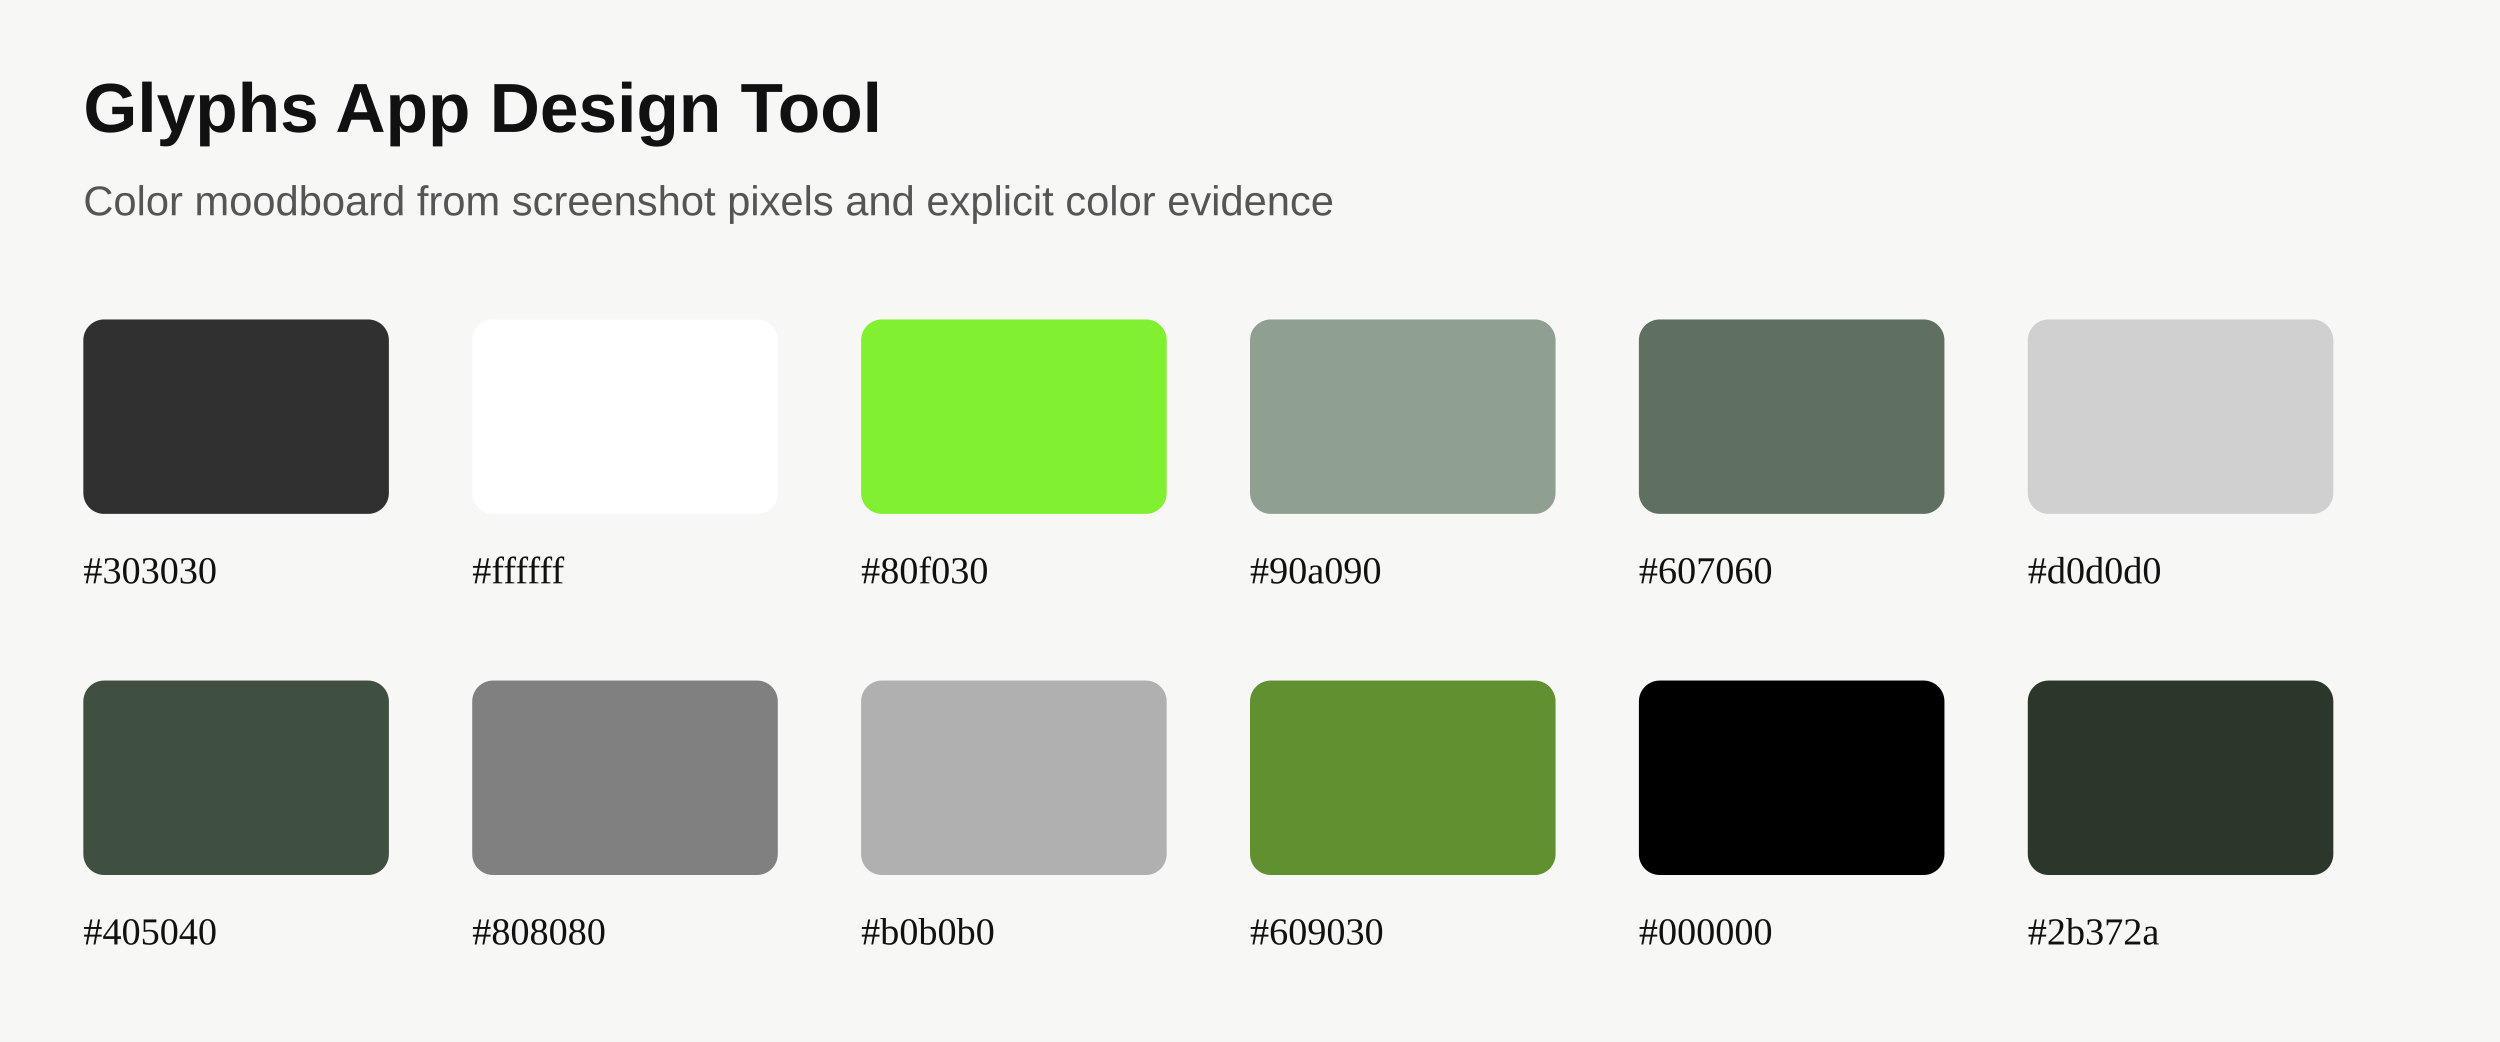
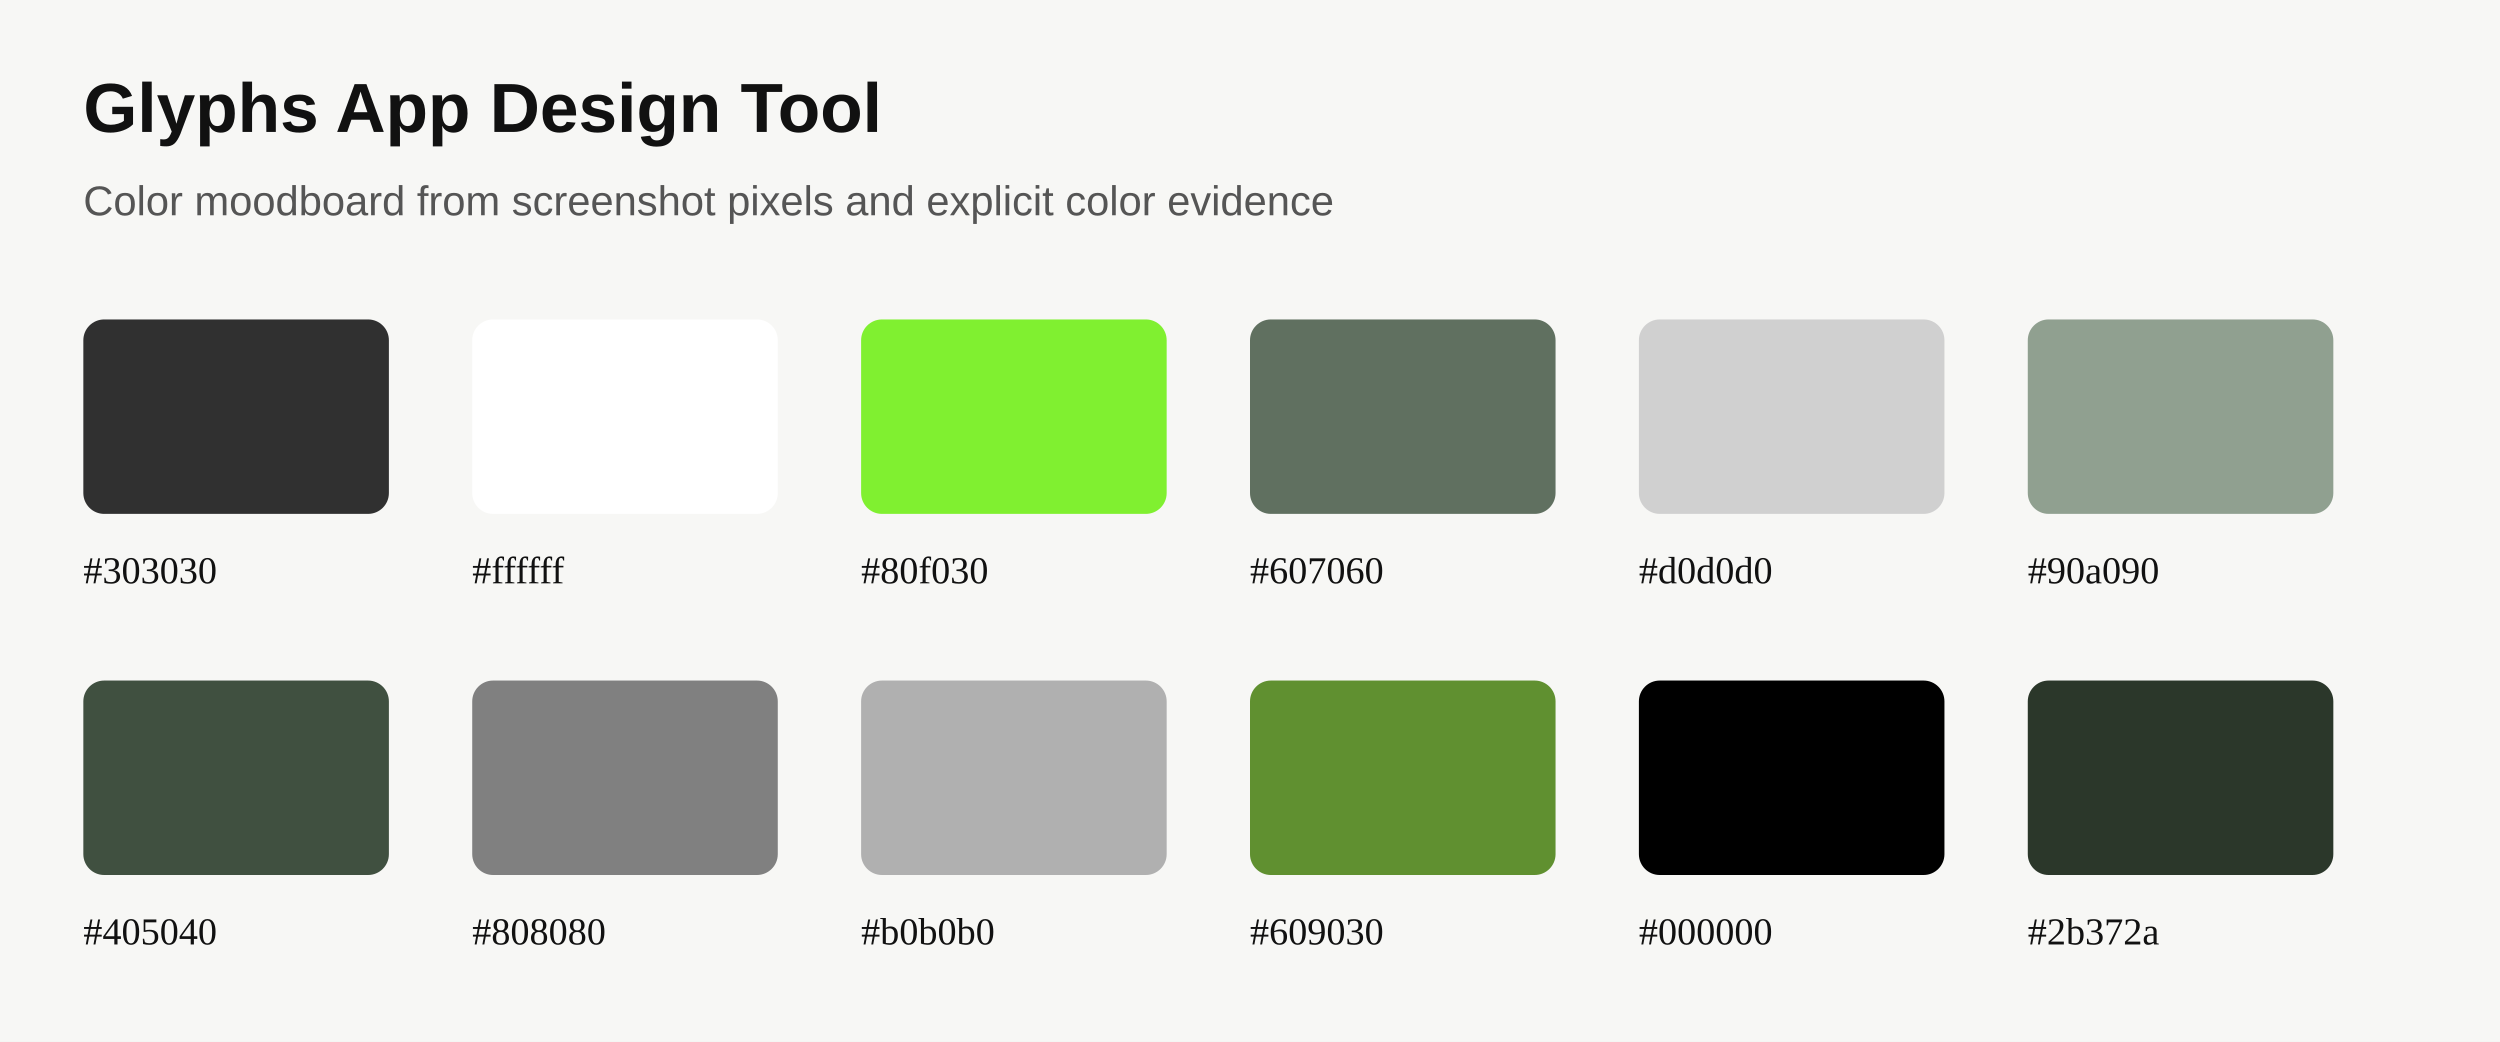
<svg xmlns="http://www.w3.org/2000/svg" width="720" height="300" viewBox="0 0 720 300">
  <rect width="720" height="300" fill="#f7f7f5" />
  <text x="24" y="38" font-family="Arial, sans-serif" font-size="20" font-weight="700" fill="#111">Glyphs App Design Tool</text>
  <text x="24" y="62" font-family="Arial, sans-serif" font-size="12" fill="#555">Color moodboard from screenshot pixels and explicit color evidence</text>
  <rect x="24" y="92" width="88" height="56" rx="6" fill="#303030" />
  <text x="24" y="168" font-size="11" fill="#111">#303030</text>
  <rect x="136" y="92" width="88" height="56" rx="6" fill="#ffffff" />
  <text x="136" y="168" font-size="11" fill="#111">#ffffff</text>
  <rect x="248" y="92" width="88" height="56" rx="6" fill="#80f030" />
  <text x="248" y="168" font-size="11" fill="#111">#80f030</text>
-   <rect x="360" y="92" width="88" height="56" rx="6" fill="#90a090" />
-   <text x="360" y="168" font-size="11" fill="#111">#90a090</text>
-   <rect x="472" y="92" width="88" height="56" rx="6" fill="#607060" />
-   <text x="472" y="168" font-size="11" fill="#111">#607060</text>
-   <rect x="584" y="92" width="88" height="56" rx="6" fill="#d0d0d0" />
-   <text x="584" y="168" font-size="11" fill="#111">#d0d0d0</text>
+   <rect x="360" y="92" width="88" height="56" rx="6" fill="#607060" />
+   <text x="360" y="168" font-size="11" fill="#111">#607060</text>
+   <rect x="472" y="92" width="88" height="56" rx="6" fill="#d0d0d0" />
+   <text x="472" y="168" font-size="11" fill="#111">#d0d0d0</text>
+   <rect x="584" y="92" width="88" height="56" rx="6" fill="#90a090" />
+   <text x="584" y="168" font-size="11" fill="#111">#90a090</text>
  <rect x="24" y="196" width="88" height="56" rx="6" fill="#405040" />
  <text x="24" y="272" font-size="11" fill="#111">#405040</text>
  <rect x="136" y="196" width="88" height="56" rx="6" fill="#808080" />
  <text x="136" y="272" font-size="11" fill="#111">#808080</text>
  <rect x="248" y="196" width="88" height="56" rx="6" fill="#b0b0b0" />
  <text x="248" y="272" font-size="11" fill="#111">#b0b0b0</text>
  <rect x="360" y="196" width="88" height="56" rx="6" fill="#609030" />
  <text x="360" y="272" font-size="11" fill="#111">#609030</text>
  <rect x="472" y="196" width="88" height="56" rx="6" fill="#000000" />
  <text x="472" y="272" font-size="11" fill="#111">#000000</text>
  <rect x="584" y="196" width="88" height="56" rx="6" fill="#2b372a" />
  <text x="584" y="272" font-size="11" fill="#111">#2b372a</text>
</svg>
